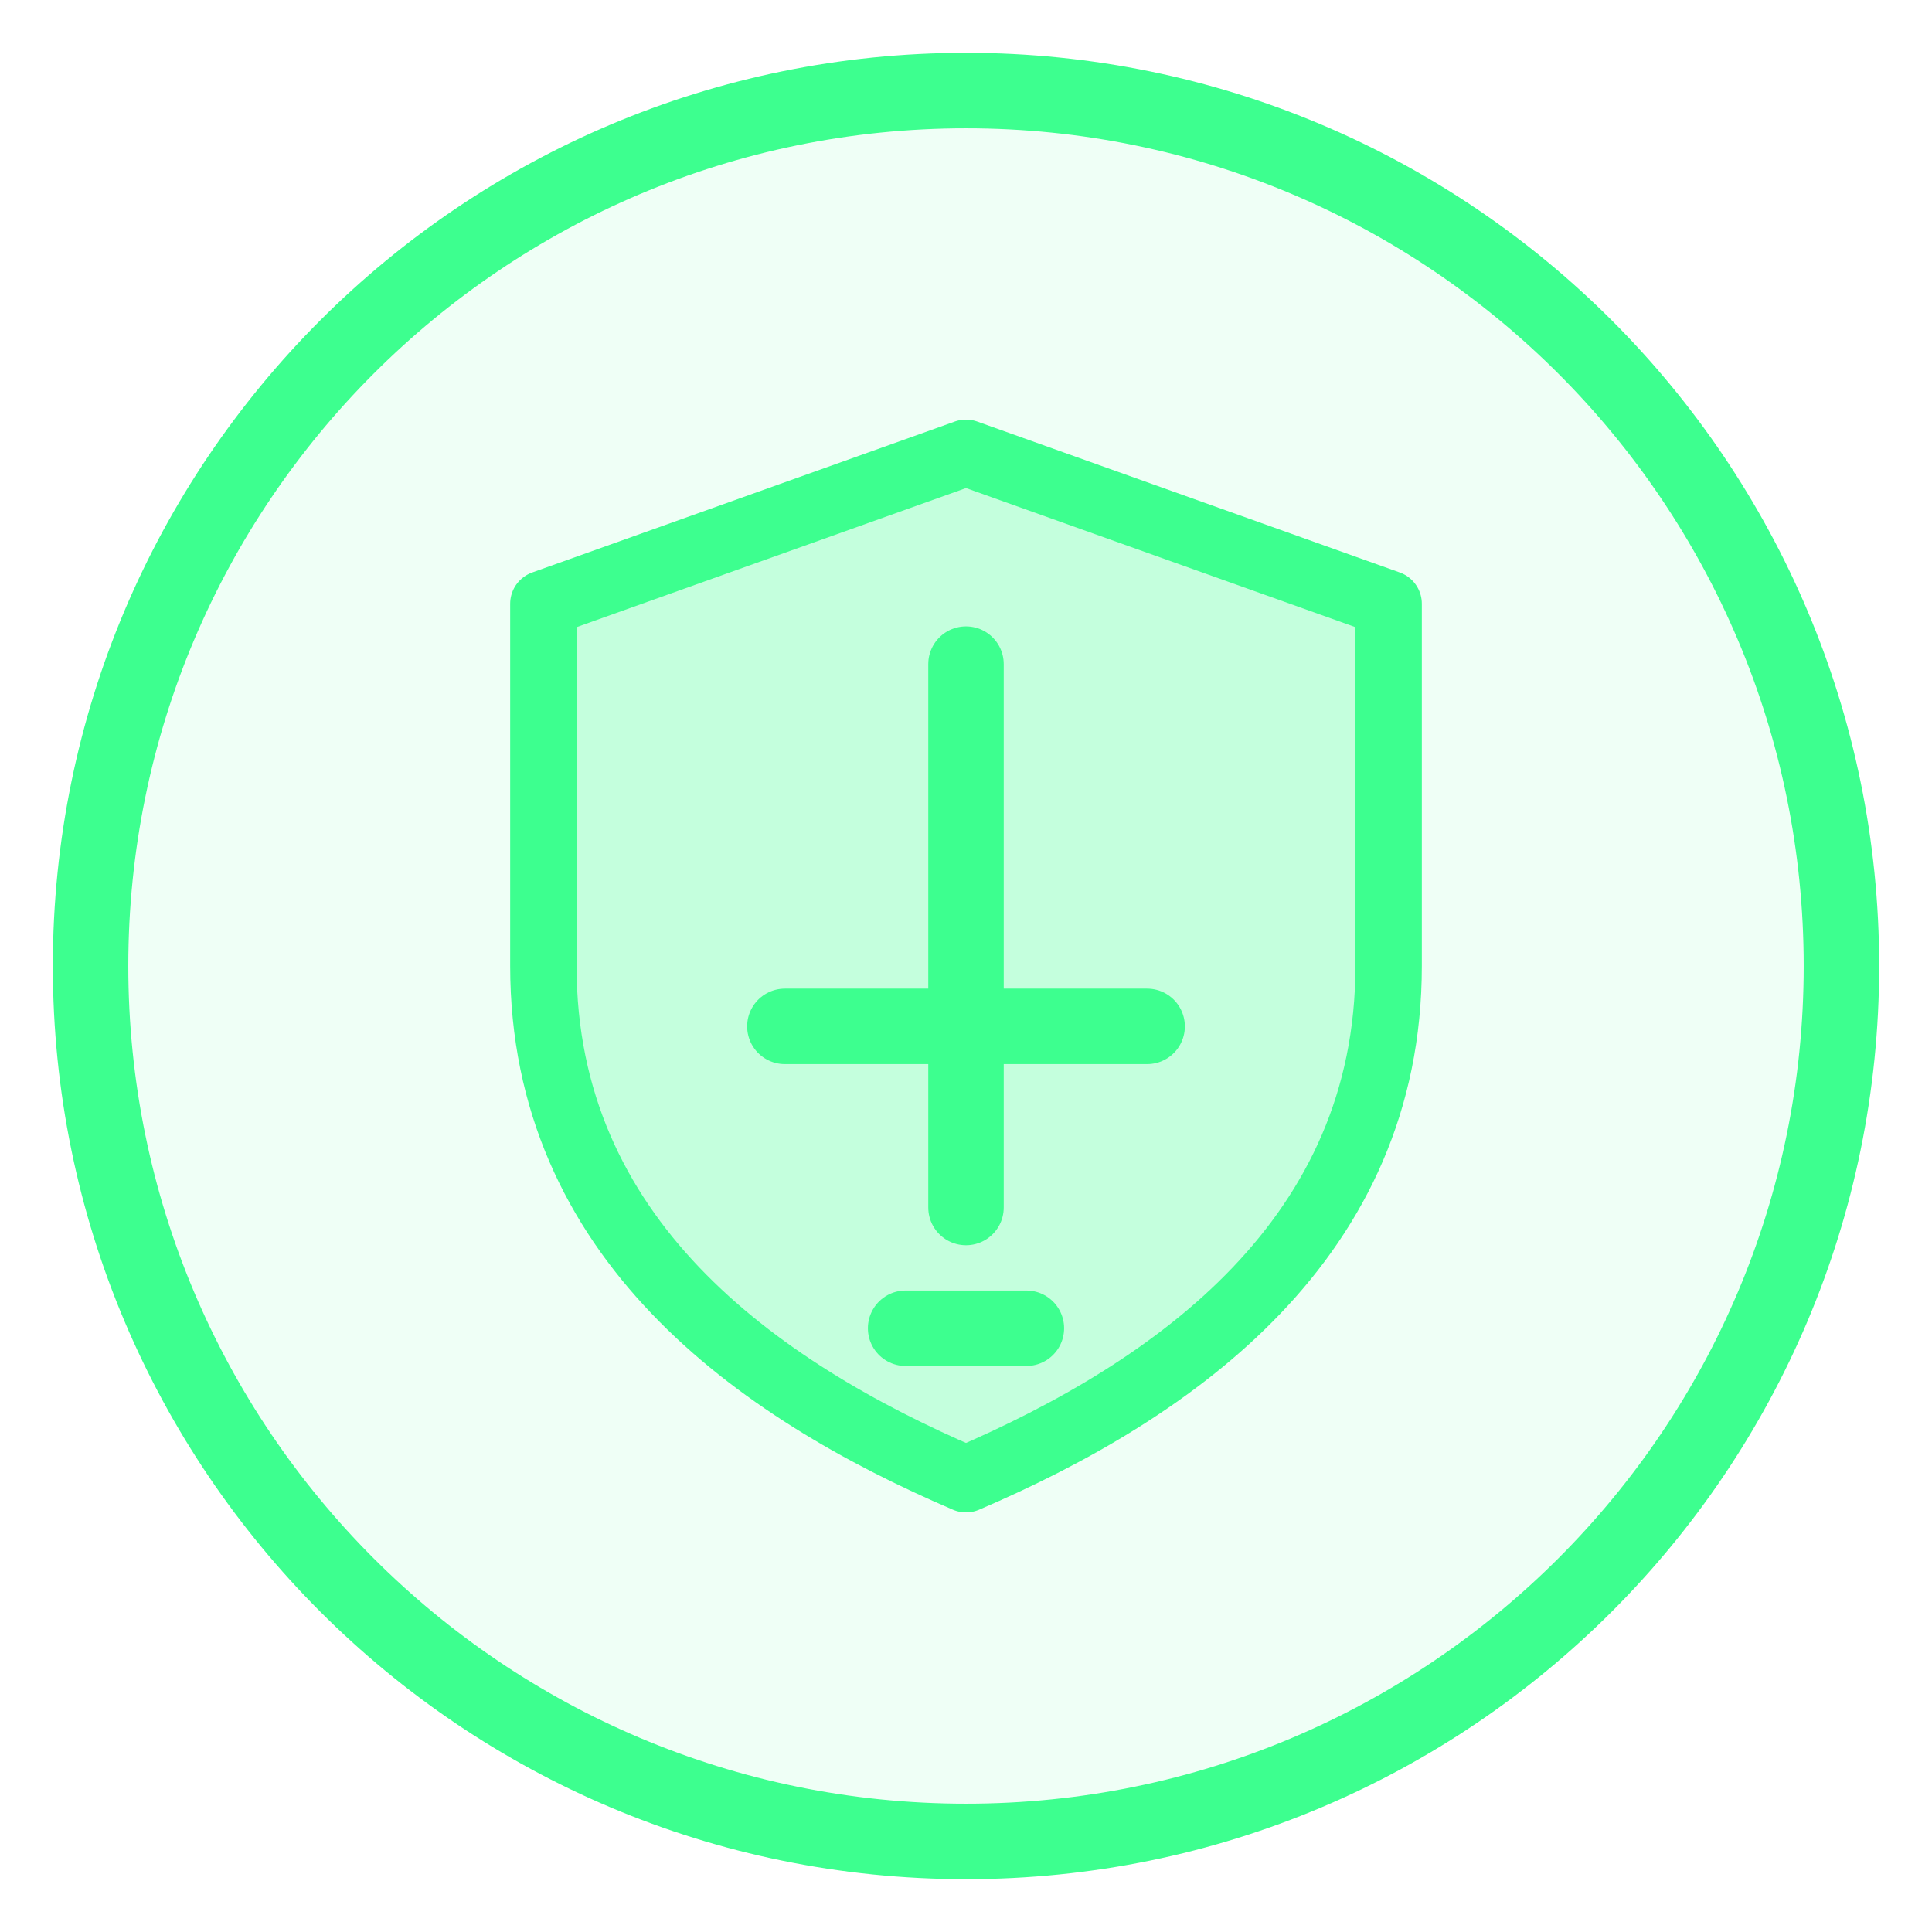
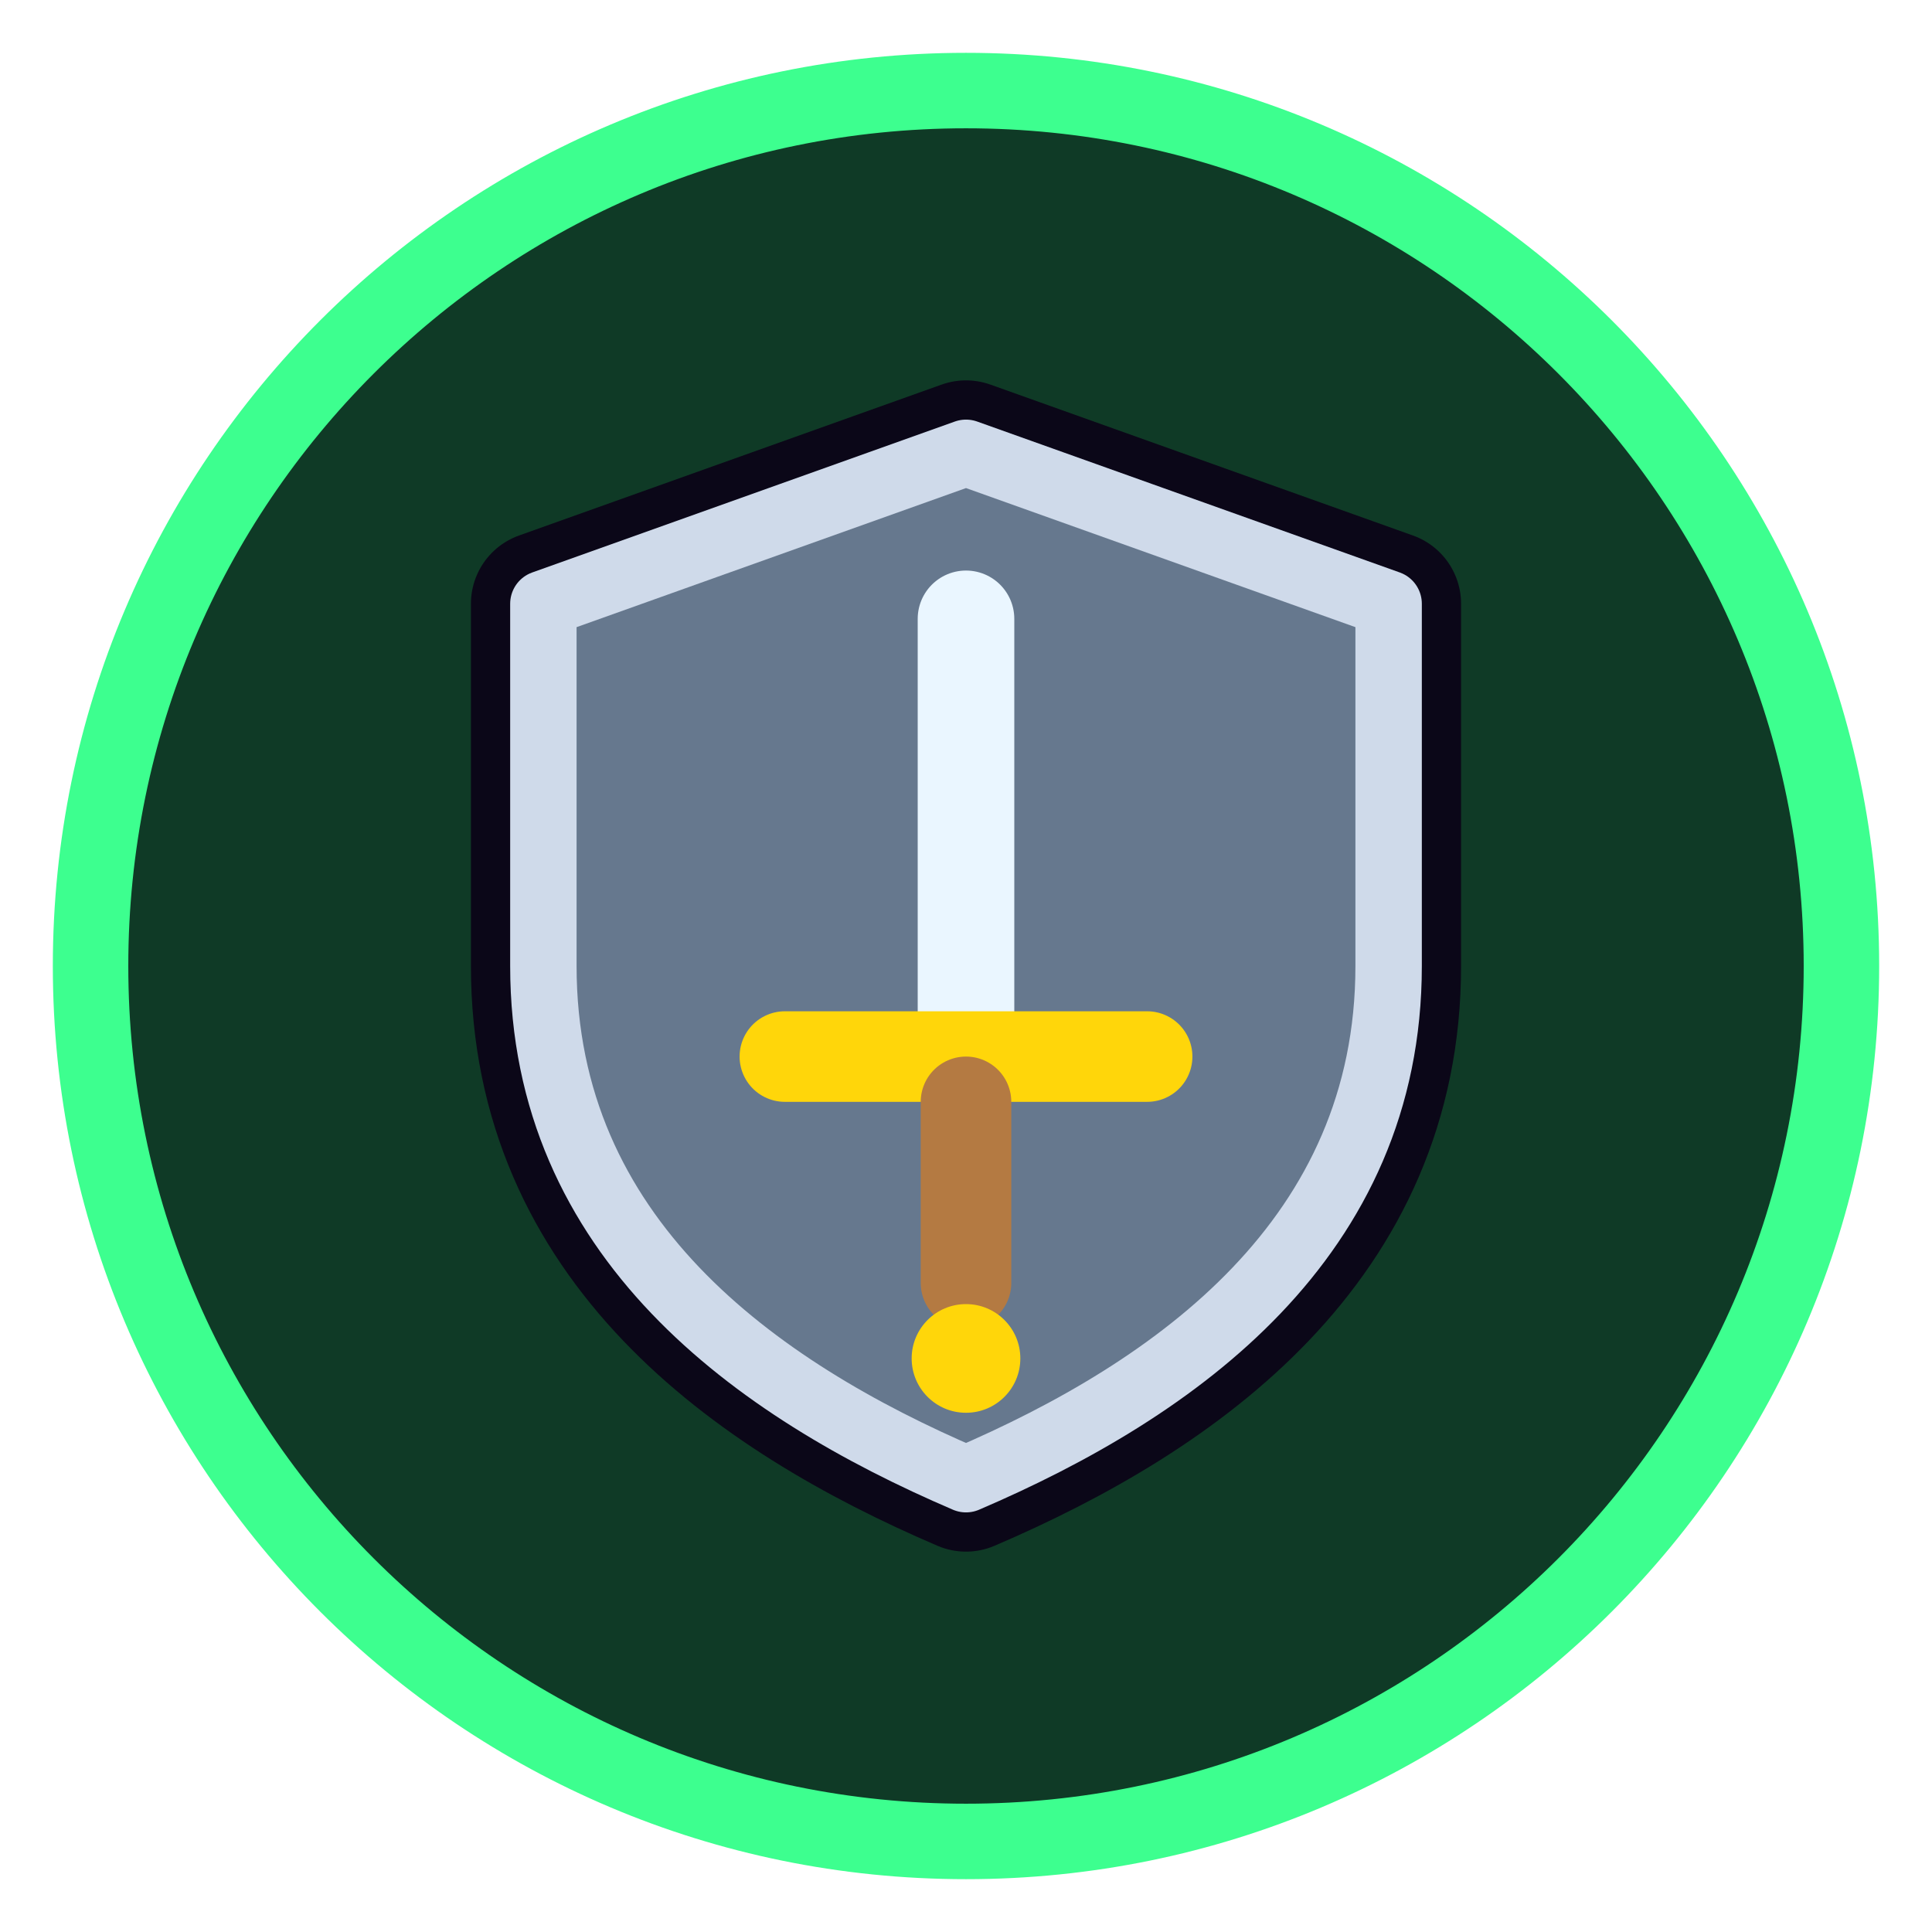
<svg xmlns="http://www.w3.org/2000/svg" viewBox="0 0 64 64" role="img" aria-label="Armory">
-   <circle cx="32" cy="32" r="29" fill="#3dff8f" fill-opacity=".08" stroke="#3dff8f" stroke-width="2.500" />
-   <path d="M32 15l14 5v12c0 9-7 14-14 17-7-3-14-8-14-17V20z" stroke-linecap="round" stroke-linejoin="round" fill="#3dff8f" fill-opacity=".24" stroke="#3dff8f" stroke-width="2.200" />
-   <path d="M32 22v18M26 34h12M30 44h4" stroke-linecap="round" stroke-linejoin="round" fill="none" stroke="#3dff8f" stroke-width="2.500" />
+   <circle cx="32" cy="32" r="29" fill="#0f3a26" fill-opacity="1" stroke="#3dff8f" stroke-width="2.5" />
+   <path d="M32 15l14 5v12c0 9-7 14-14 17-7-3-14-8-14-17V20z" fill="#0b0718" fill-opacity="1" stroke="#0b0718" stroke-width="4.8" stroke-linecap="round" stroke-linejoin="round" />
+   <path d="M32 20.5v14" fill="none" fill-opacity="1" stroke="#0b0718" stroke-width="5.8" stroke-linecap="round" stroke-linejoin="round" />
+   <path d="M26 35h12" fill="none" fill-opacity="1" stroke="#0b0718" stroke-width="5.6" stroke-linecap="round" stroke-linejoin="round" />
+   <path d="M32 36.5v6" fill="none" fill-opacity="1" stroke="#0b0718" stroke-width="5.6" stroke-linecap="round" stroke-linejoin="round" />
+   <circle cx="32" cy="45" r="1.8" fill="none" stroke="none" />
+   <path d="M32 15l14 5v12c0 9-7 14-14 17-7-3-14-8-14-17V20z" fill="#66788e" fill-opacity="1" stroke="#cfdaea" stroke-width="2.2" stroke-linecap="round" stroke-linejoin="round" />
+   <path d="M32 20.5v14" fill="none" fill-opacity="1" stroke="#eaf6ff" stroke-width="3.2" stroke-linecap="round" stroke-linejoin="round" />
+   <path d="M26 35h12" fill="none" fill-opacity="1" stroke="#ffd60a" stroke-width="3" stroke-linecap="round" stroke-linejoin="round" />
+   <path d="M32 36.5v6" fill="none" fill-opacity="1" stroke="#b47a42" stroke-width="3" stroke-linecap="round" stroke-linejoin="round" />
+   <circle cx="32" cy="45" r="1.8" fill="#ffd60a" fill-opacity="1" stroke="none" stroke-width="0" />
</svg>
